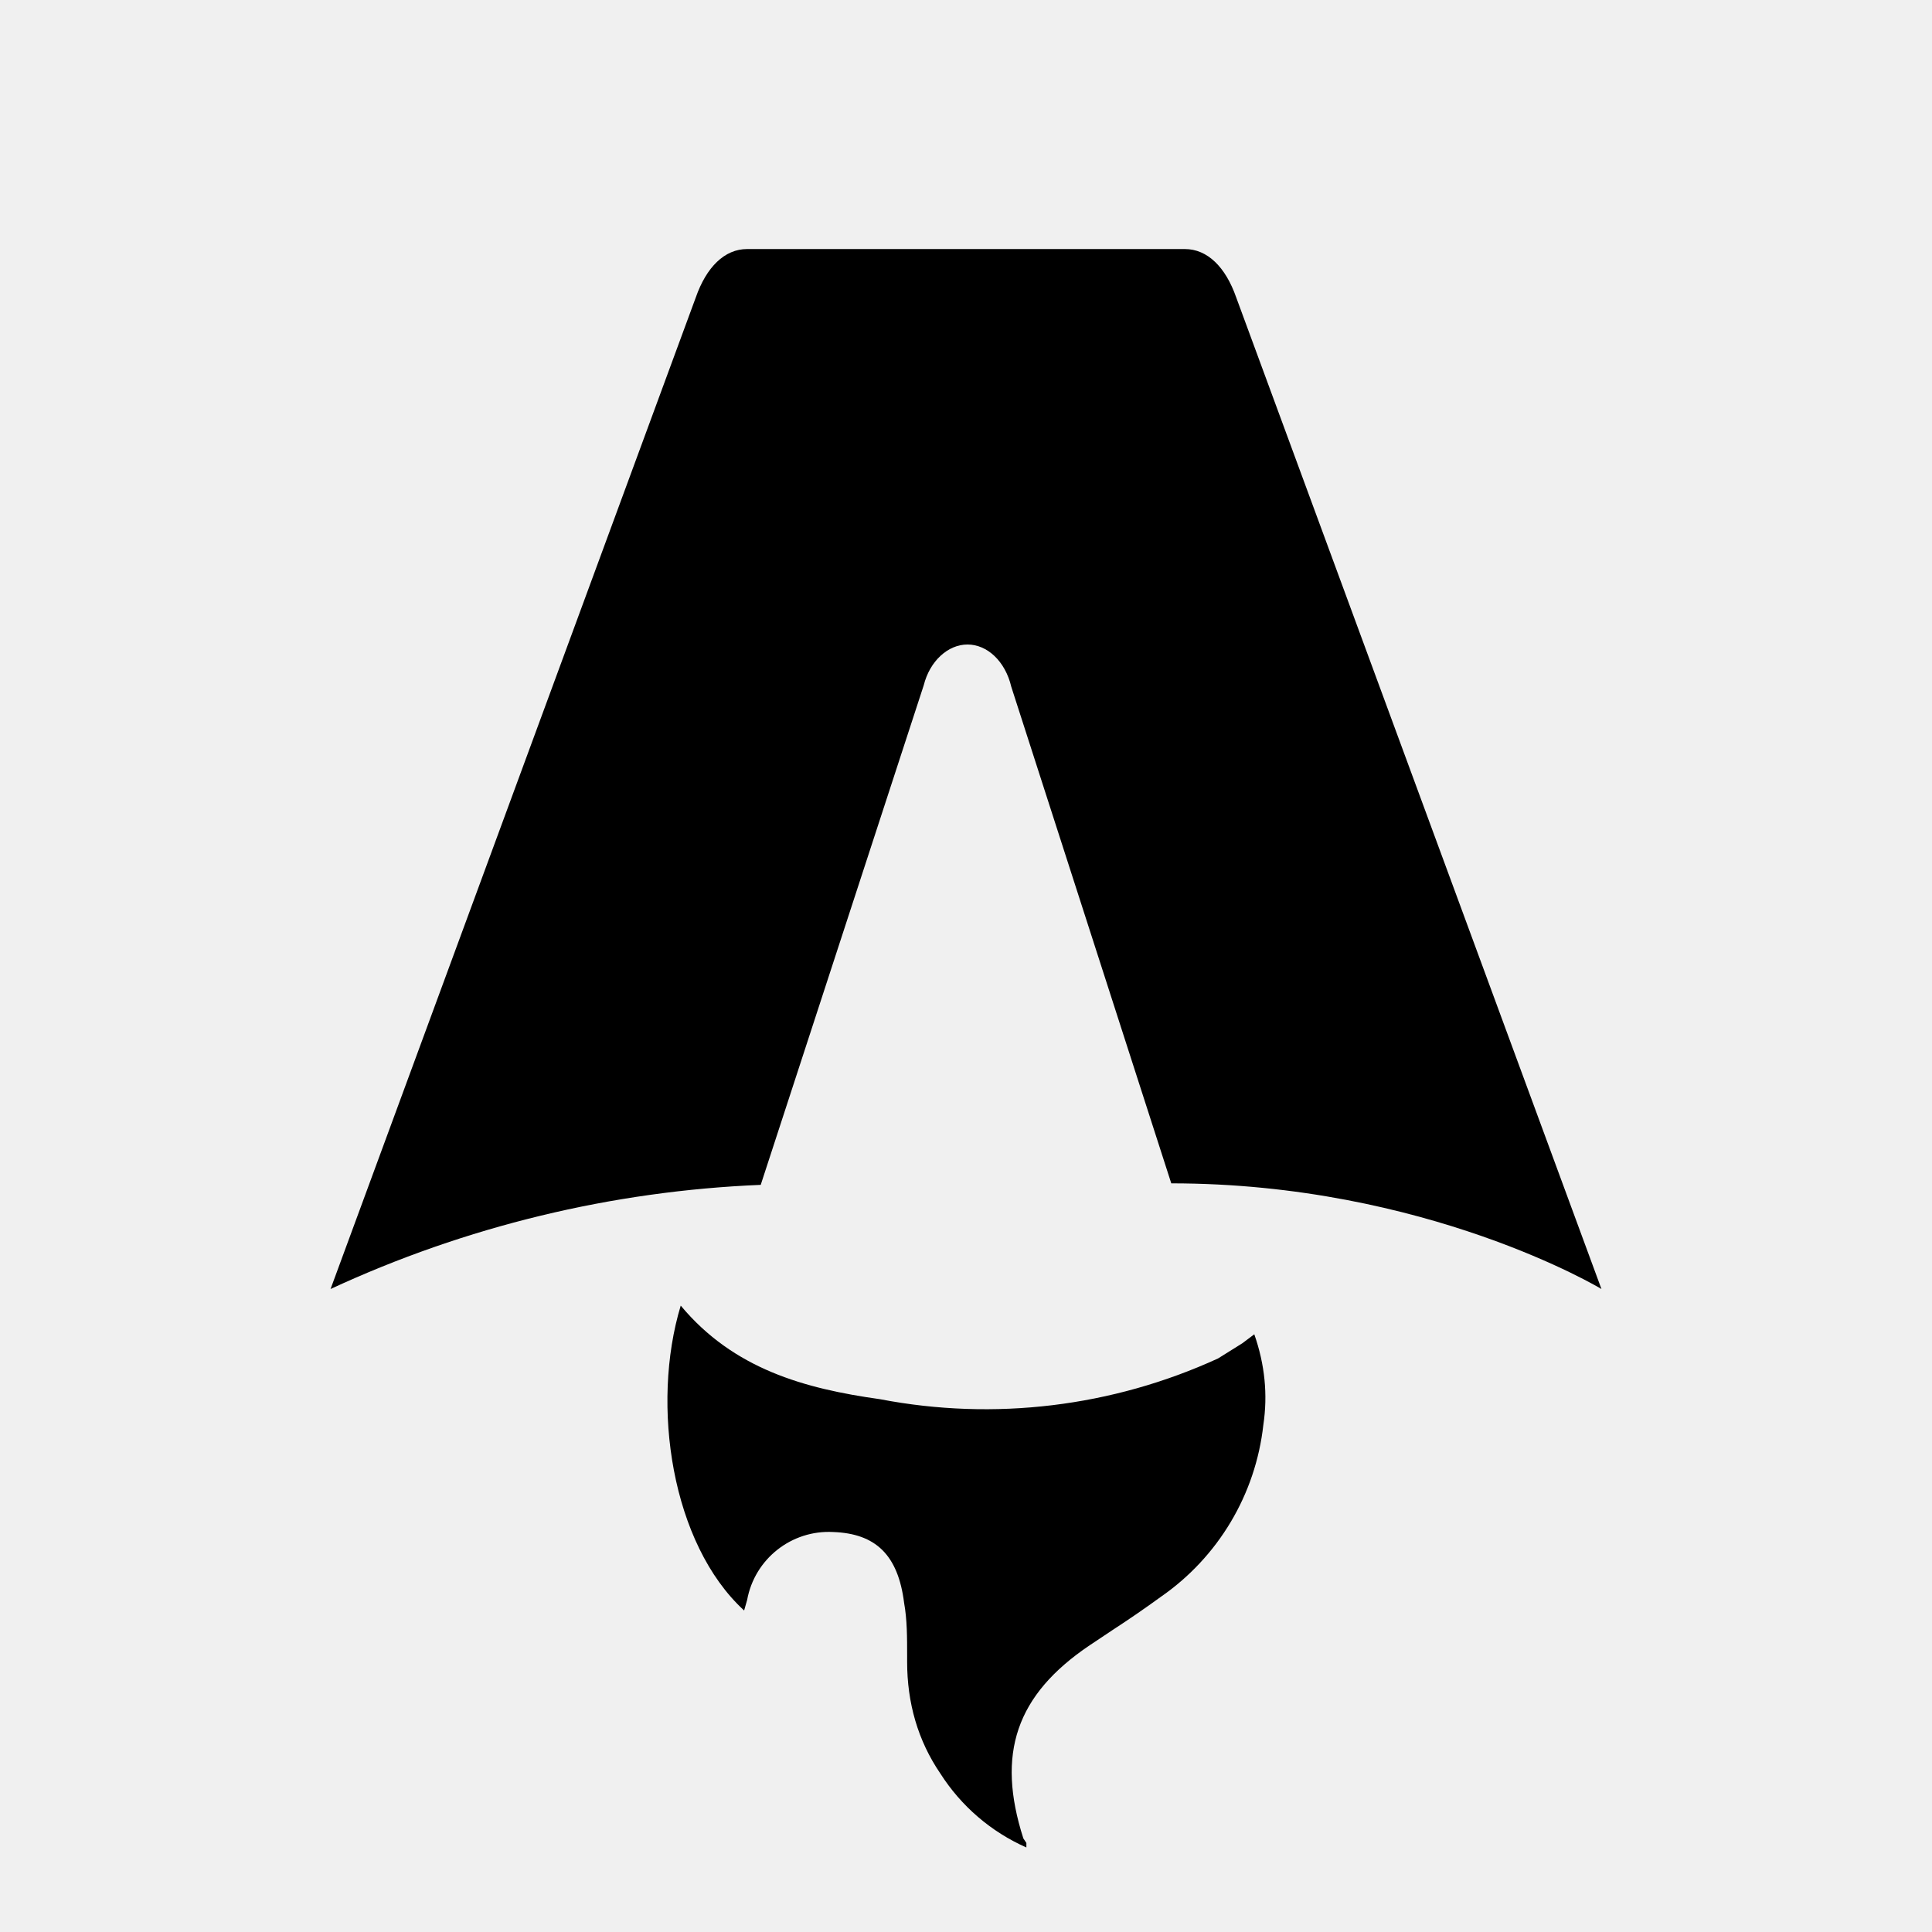
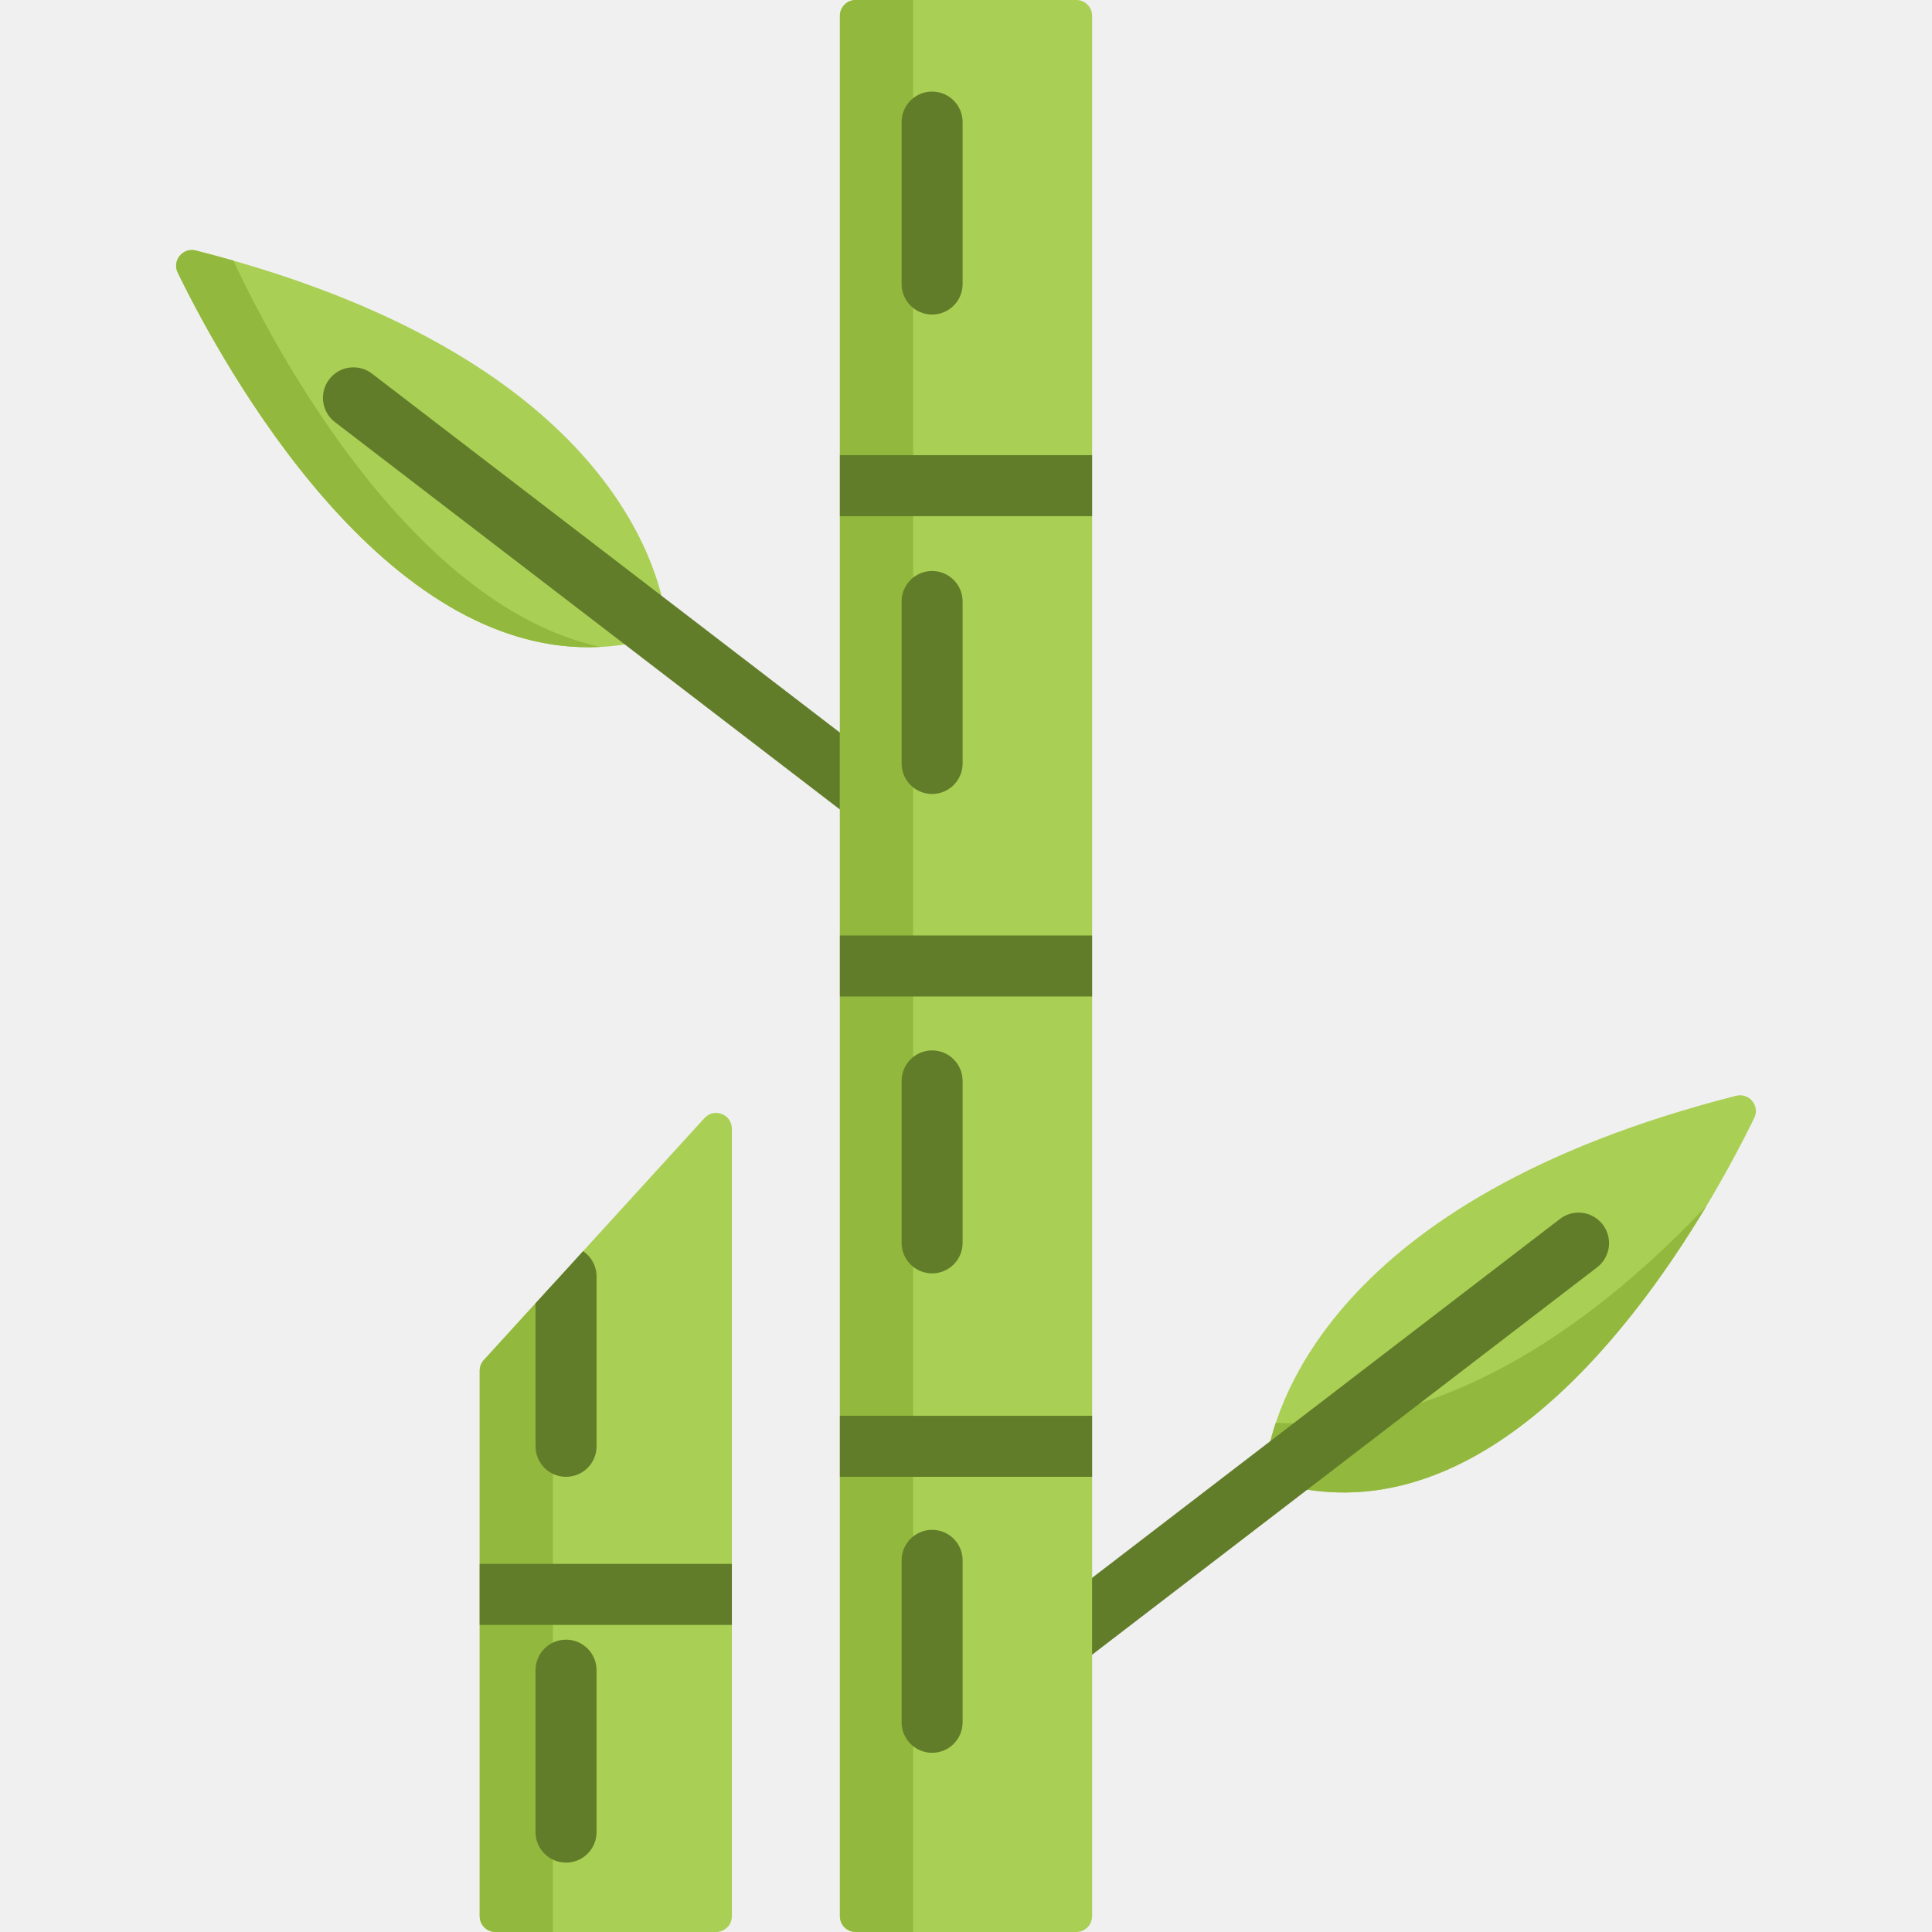
- <svg xmlns="http://www.w3.org/2000/svg" fill="none" viewBox="0 0 128 128">
-   <path d="M50.4 78.5a75.1 75.1 0 0 0-28.5 6.9l24.2-65.7c.7-2 1.9-3.2 3.4-3.2h29c1.5 0 2.7 1.2 3.4 3.2l24.2 65.7s-11.6-7-28.5-7L67 45.5c-.4-1.7-1.6-2.8-2.9-2.8-1.3 0-2.5 1.1-2.9 2.7L50.4 78.5Zm-1.1 28.2Zm-4.2-20.2c-2 6.6-.6 15.8 4.2 20.2a17.5 17.5 0 0 1 .2-.7 5.5 5.5 0 0 1 5.7-4.5c2.8.1 4.3 1.5 4.7 4.7.2 1.1.2 2.3.2 3.5v.4c0 2.7.7 5.2 2.2 7.4a13 13 0 0 0 5.7 4.9v-.3l-.2-.3c-1.8-5.6-.5-9.5 4.4-12.8l1.5-1a73 73 0 0 0 3.2-2.2 16 16 0 0 0 6.8-11.4c.3-2 .1-4-.6-6l-.8.6-1.6 1a37 37 0 0 1-22.4 2.7c-5-.7-9.7-2-13.2-6.2Z" />
-   <style>
-         path { fill: #000; }
-         @media (prefers-color-scheme: dark) {
-             path { fill: #FFF; }
-         }
-     </style>
+ <svg xmlns="http://www.w3.org/2000/svg" version="1.1" id="Layer_1" viewBox="0 0 512 512" xml:space="preserve">
+   <path style="fill:#A9CF54;" d="M464.895,296.271c-13.358,27.371-61.86,115.177-126.535,96.733c-1.994-0.568-3.266-2.521-2.989-4.577  c1.971-14.592,16.569-70.502,124.722-98.034C463.545,289.515,466.457,293.071,464.895,296.271z" />
+   <path style="fill:#92B83D;" d="M338.105,377.034c-1.62,4.845-2.377,8.772-2.731,11.382c-0.279,2.055,0.982,4.017,2.977,4.586  c51.294,14.636,92.41-37.558,113.896-73.442C424.889,348.556,384.342,379.733,338.105,377.034z" />
+   <path style="fill:#627D2A;" d="M273.013,449.008c-2.428,0-4.828-1.089-6.421-3.164c-2.717-3.542-2.048-8.617,1.493-11.335  l145.325-111.483c3.545-2.718,8.617-2.049,11.336,1.494c2.717,3.542,2.048,8.617-1.494,11.335L277.928,447.338  C276.461,448.463,274.73,449.008,273.013,449.008z" />
+   <path style="fill:#A9CF54;" d="M173.639,169.007C108.965,187.441,60.463,99.636,47.105,72.264c-1.562-3.201,1.351-6.756,4.802-5.878  c108.151,27.541,122.75,83.451,124.722,98.044C176.906,166.486,175.633,168.439,173.639,169.007z" />
+   <path style="fill:#92B83D;" d="M61.855,69.077c-3.224-0.922-6.535-1.818-9.939-2.686c-3.454-0.881-6.374,2.671-4.811,5.874  c12.336,25.277,54.639,102.082,111.969,99.183C106.506,159.885,69.542,85.705,61.855,69.077z" />
+   <path style="fill:#627D2A;" d="M234.795,221.787c-1.717,0-3.446-0.544-4.915-1.671L88.746,111.848  c-3.542-2.718-4.211-7.792-1.494-11.335c2.719-3.542,7.791-4.212,11.336-1.494l141.133,108.268  c3.542,2.718,4.211,7.792,1.494,11.335C239.623,220.697,237.222,221.787,234.795,221.787z" />
+   <path style="fill:#A9CF54;" d="M285.235,512h-58.47c-2.308,0-4.18-1.871-4.18-4.18V4.18c0-2.308,1.871-4.18,4.18-4.18h58.47  c2.308,0,4.18,1.871,4.18,4.18V507.82C289.415,510.129,287.543,512,285.235,512z" />
+   <path style="fill:#92B83D;" d="M241.987,512h-15.222c-2.308,0-4.18-1.871-4.18-4.18V4.18c0-2.308,1.871-4.18,4.18-4.18h15.222V512z" />
+   <path style="fill:#A9CF54;" d="M193.956,299.123V507.82c0,2.308-1.871,4.18-4.18,4.18h-58.47c-2.308,0-4.18-1.871-4.18-4.18V363.242  c0-1.042,0.389-2.046,1.091-2.816l18.311-20.081l3.482-3.816l36.678-40.222C189.26,293.487,193.956,295.306,193.956,299.123z" />
+   <path style="fill:#92B83D;" d="M146.529,340.345V512h-15.222c-2.308,0-4.18-1.871-4.18-4.18V363.242  c0-1.042,0.389-2.046,1.091-2.816L146.529,340.345z" />
+   <g>
+     <rect x="222.584" y="120.623" style="fill:#627D2A;" width="66.83" height="16.169" />
+     <rect x="222.584" y="247.912" style="fill:#627D2A;" width="66.83" height="16.169" />
+     <rect x="222.584" y="375.202" style="fill:#627D2A;" width="66.83" height="16.169" />
+     <rect x="127.122" y="414.448" style="fill:#627D2A;" width="66.83" height="16.169" />
+     <path style="fill:#627D2A;" d="M247.018,83.358c-4.465,0-8.084-3.62-8.084-8.084v-42.92c0-4.465,3.618-8.084,8.084-8.084   s8.084,3.62,8.084,8.084v42.919C255.102,79.738,251.483,83.358,247.018,83.358z" />
+     <path style="fill:#627D2A;" d="M247.018,210.408c-4.465,0-8.084-3.62-8.084-8.084v-42.92c0-4.465,3.618-8.084,8.084-8.084   s8.084,3.62,8.084,8.084v42.92C255.102,206.788,251.483,210.408,247.018,210.408z" />
+     <path style="fill:#627D2A;" d="M247.018,337.459c-4.465,0-8.084-3.62-8.084-8.084v-42.919c0-4.465,3.618-8.084,8.084-8.084   s8.084,3.62,8.084,8.084v42.919C255.102,333.84,251.483,337.459,247.018,337.459z" />
+     <path style="fill:#627D2A;" d="M247.018,464.51c-4.465,0-8.084-3.62-8.084-8.084v-42.919c0-4.465,3.618-8.084,8.084-8.084   s8.084,3.62,8.084,8.084v42.919C255.102,460.891,251.483,464.51,247.018,464.51z" />
+     <path style="fill:#627D2A;" d="M150.008,493.613c-4.465,0-8.084-3.62-8.084-8.084v-42.919c0-4.465,3.618-8.084,8.084-8.084   s8.084,3.62,8.084,8.084v42.919C158.091,489.993,154.472,493.613,150.008,493.613z" />
+     <path style="fill:#627D2A;" d="M158.094,338.275v45.013c0,4.463-3.622,8.084-8.084,8.084c-4.473,0-8.084-3.622-8.084-8.084V345.39   l8.084-8.861l4.516-4.958C156.682,333.027,158.094,335.484,158.094,338.275z" />
+   </g>
</svg>
